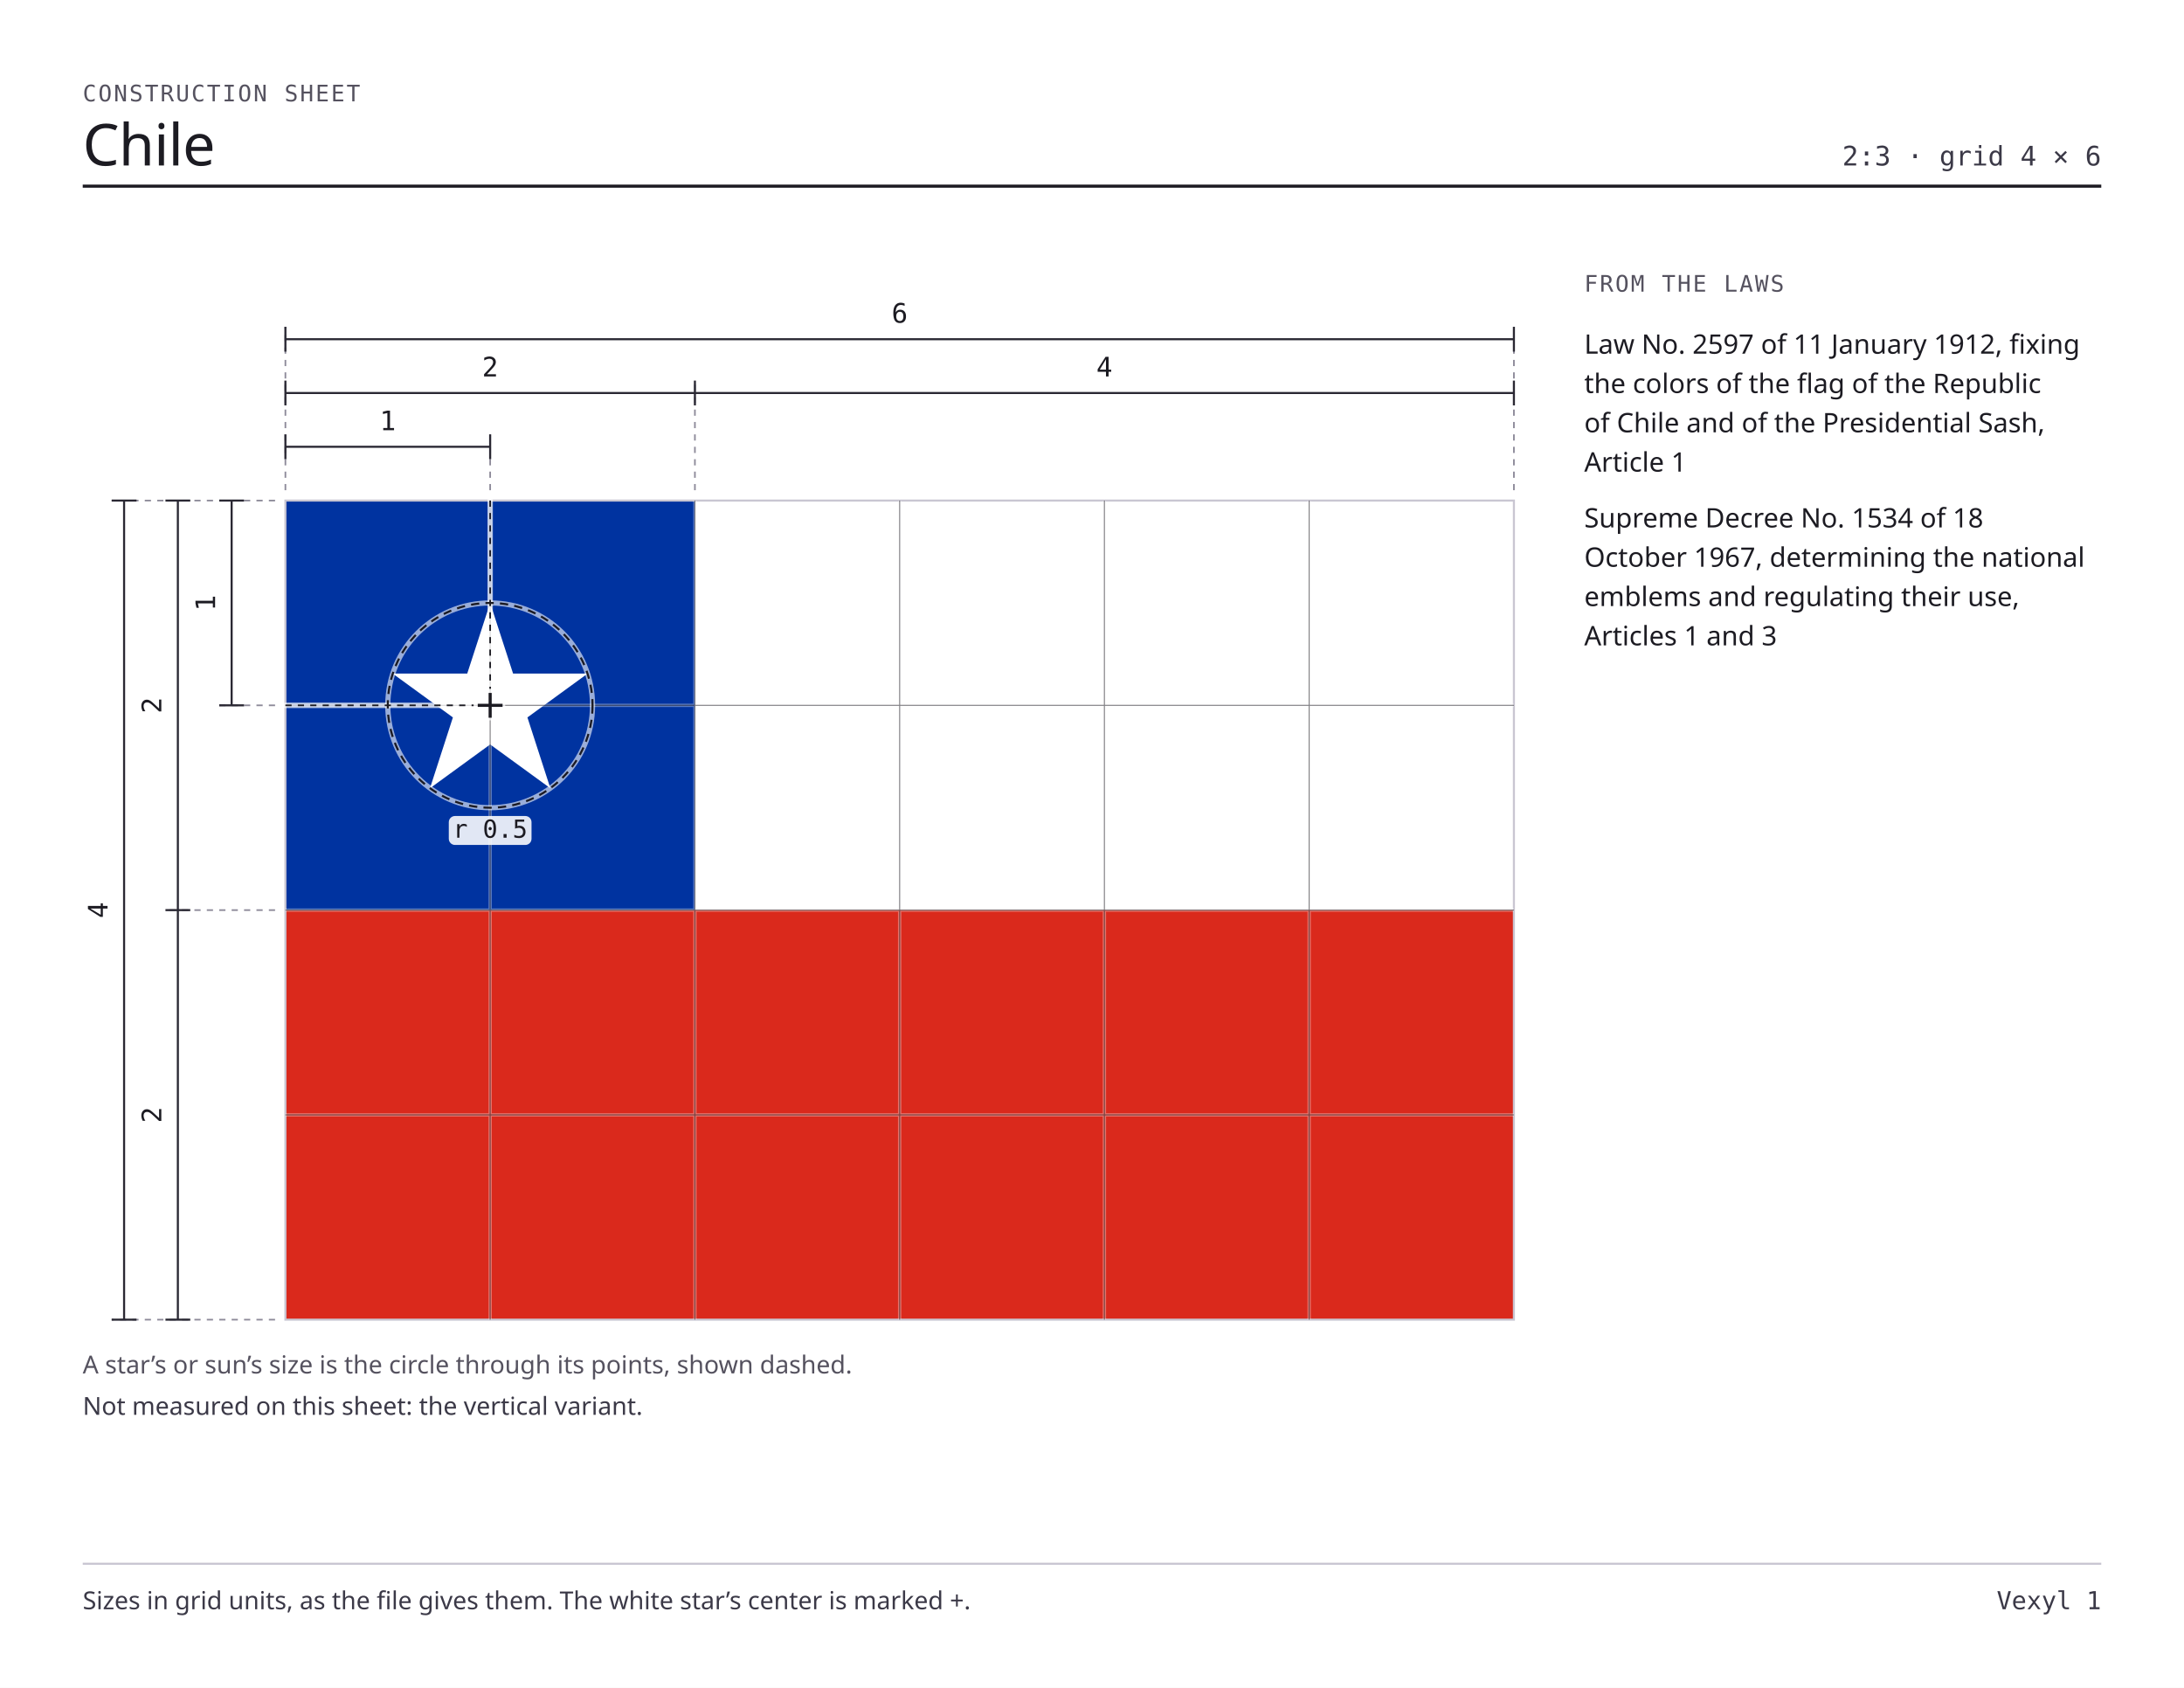
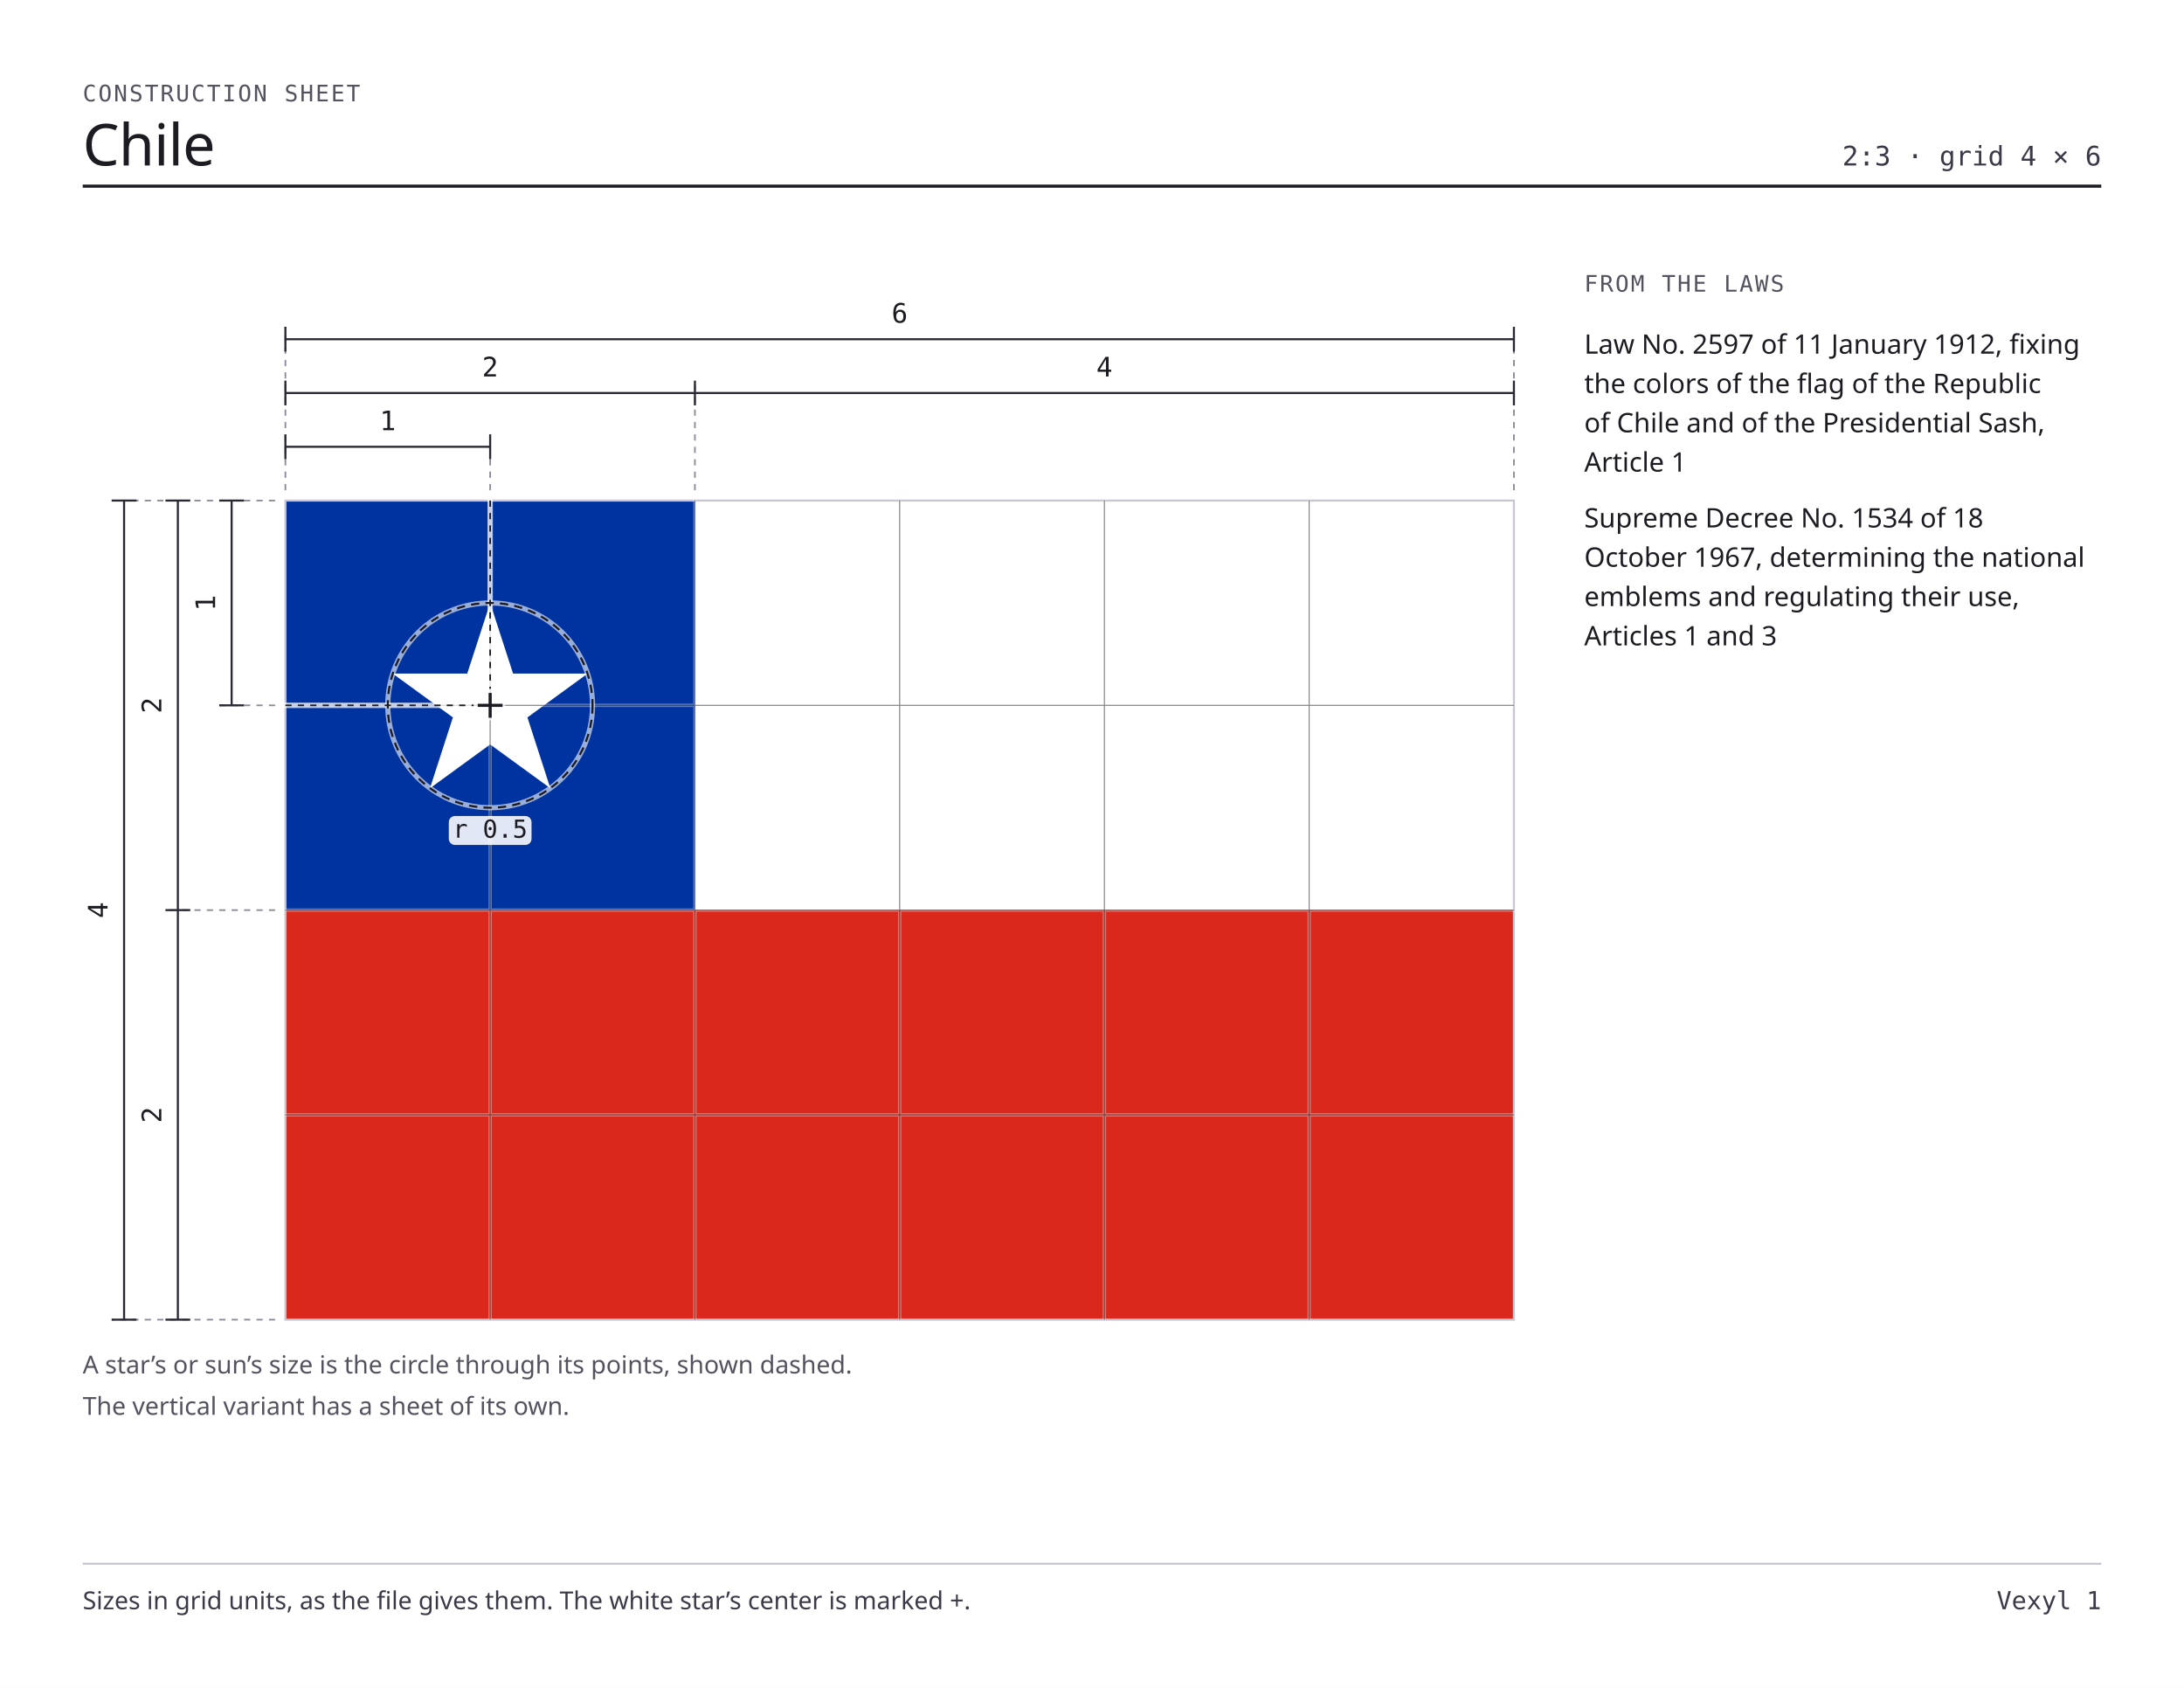
<svg xmlns="http://www.w3.org/2000/svg" width="279.4mm" height="215.9mm" viewBox="0 0 1056 816">
  <rect x="0" y="0" width="1056" height="816" fill="#ffffff" />
  <text x="40" y="49" font-family="Geist Mono, ui-monospace, monospace" font-size="11" letter-spacing="0.88" fill="#55525f">CONSTRUCTION SHEET</text>
  <text x="40" y="80" font-family="Geist, system-ui, sans-serif" font-size="28" font-weight="500" letter-spacing="-0.28" fill="#1c1b22">Chile</text>
  <text x="1016" y="80" font-family="Geist Mono, ui-monospace, monospace" font-size="13" text-anchor="end" fill="#3b3947">2:3 · grid 4 × 6</text>
  <path d="M40 90H1016" stroke="#1c1b22" stroke-width="1.5" />
  <svg x="138" y="242" width="594" height="396" viewBox="0 0 6 4" overflow="hidden">
    <clipPath id="vx-5ab43f5f15936159-cs-f-flag1">
      <polygon points="0,0 6,0 6,4 0,4" />
    </clipPath>
    <g clip-path="url(#vx-5ab43f5f15936159-cs-f-flag1)">
      <polygon points="0,0 6,0 6,4 0,4" fill="#ffffff" />
      <polygon points="0,2 6,2 6,4 0,4" fill="#da291c" />
      <clipPath id="vx-5ab43f5f15936159-cs-f-panel2">
        <polygon points="0,0 2,0 2,2 0,2" />
      </clipPath>
      <g transform="translate(0 0)" clip-path="url(#vx-5ab43f5f15936159-cs-f-panel2)" style="isolation:isolate">
        <polygon points="0,0 2,0 2,2 0,2" fill="#0033a0" />
        <polygon points="1,0.5 1.112,0.845 1.476,0.845 1.182,1.059 1.294,1.405 1,1.191 0.706,1.405 0.818,1.059 0.524,0.845 0.888,0.845" fill="#ffffff" />
      </g>
    </g>
  </svg>
  <rect x="138" y="242" width="594" height="396" fill="none" stroke="#c9c6d2" stroke-width="1" />
  <path d="M237 242V638M336 242V638M435 242V638M534 242V638M633 242V638M138 341H732M138 440H732M138 539H732" fill="none" stroke="#ffffff" stroke-width="1.6" stroke-opacity="0.35" />
  <path d="M237 242V638M336 242V638M435 242V638M534 242V638M633 242V638M138 341H732M138 440H732M138 539H732" fill="none" stroke="#1c1b22" stroke-width="0.5" stroke-opacity="0.55" />
  <path d="M138 237V158M237 237V210M336 237V184M732 237V158M133 242H54M133 341H106M133 440H80M133 638H54" fill="none" stroke="#8d8a99" stroke-width="0.8" stroke-dasharray="3 3" />
  <text x="187.5" y="208" font-family="Geist Mono, ui-monospace, monospace" font-size="13" fill="#1c1b22" stroke="#ffffff" stroke-width="3" stroke-linejoin="round" paint-order="stroke" text-anchor="middle">1</text>
  <text x="237" y="182" font-family="Geist Mono, ui-monospace, monospace" font-size="13" fill="#1c1b22" stroke="#ffffff" stroke-width="3" stroke-linejoin="round" paint-order="stroke" text-anchor="middle">2</text>
  <text x="534" y="182" font-family="Geist Mono, ui-monospace, monospace" font-size="13" fill="#1c1b22" stroke="#ffffff" stroke-width="3" stroke-linejoin="round" paint-order="stroke" text-anchor="middle">4</text>
  <text x="435" y="156" font-family="Geist Mono, ui-monospace, monospace" font-size="13" fill="#1c1b22" stroke="#ffffff" stroke-width="3" stroke-linejoin="round" paint-order="stroke" text-anchor="middle">6</text>
  <text x="104" y="291.5" font-family="Geist Mono, ui-monospace, monospace" font-size="13" fill="#1c1b22" stroke="#ffffff" stroke-width="3" stroke-linejoin="round" paint-order="stroke" text-anchor="middle" transform="rotate(-90 104 291.5)">1</text>
  <text x="78" y="341" font-family="Geist Mono, ui-monospace, monospace" font-size="13" fill="#1c1b22" stroke="#ffffff" stroke-width="3" stroke-linejoin="round" paint-order="stroke" text-anchor="middle" transform="rotate(-90 78 341)">2</text>
  <text x="78" y="539" font-family="Geist Mono, ui-monospace, monospace" font-size="13" fill="#1c1b22" stroke="#ffffff" stroke-width="3" stroke-linejoin="round" paint-order="stroke" text-anchor="middle" transform="rotate(-90 78 539)">2</text>
  <text x="52" y="440" font-family="Geist Mono, ui-monospace, monospace" font-size="13" fill="#1c1b22" stroke="#ffffff" stroke-width="3" stroke-linejoin="round" paint-order="stroke" text-anchor="middle" transform="rotate(-90 52 440)">4</text>
  <path d="M237 242V333M138 341H229M231 341H243M237 335V347" fill="none" stroke="#ffffff" stroke-width="2.6" stroke-opacity="0.7" stroke-linecap="round" />
  <circle cx="237" cy="341" r="49.5" fill="none" stroke="#ffffff" stroke-width="2.5" stroke-opacity="0.6" />
  <circle cx="237" cy="341" r="49.5" fill="none" stroke="#1c1b22" stroke-width="1" stroke-dasharray="4 3" />
  <path d="M237 242V333M138 341H229" fill="none" stroke="#1c1b22" stroke-width="0.8" stroke-dasharray="3 3" />
  <path d="M231 341H243M237 335V347" stroke="#1c1b22" stroke-width="1.5" />
  <path d="M138 216H237M138 210V222M237 210V222M138 190H336M138 184V196M336 184V196M336 190H732M336 184V196M732 184V196M138 164H732M138 158V170M732 158V170M112 242V341M106 242H118M106 341H118M86 242V440M80 242H92M80 440H92M86 440V638M80 440H92M80 638H92M60 242V638M54 242H66M54 638H66" fill="none" stroke="#2a2833" stroke-width="1" />
  <rect x="217" y="394.5" width="40" height="14" rx="3" fill="#ffffff" fill-opacity="0.88" />
  <text x="237" y="405" font-family="Geist Mono, ui-monospace, monospace" font-size="12" fill="#1c1b22" text-anchor="middle">r 0.5</text>
  <text x="40" y="664" font-family="Geist, system-ui, sans-serif" font-size="12" fill="#55525f">A star’s or sun’s size is the circle through its points, shown dashed.</text>
-   <text x="40" y="684" font-family="Geist, system-ui, sans-serif" font-size="12" fill="#3b3947">Not measured on this sheet: the vertical variant.</text>
+   <text x="40" y="684" font-family="Geist, system-ui, sans-serif" font-size="12" fill="#55525f">The vertical variant has a sheet of its own.</text>
  <text x="766" y="141" font-family="Geist Mono, ui-monospace, monospace" font-size="11" font-weight="500" letter-spacing="0.88" fill="#55525f">FROM THE LAWS</text>
  <text x="766" y="171" font-family="Geist, system-ui, sans-serif" font-size="13" fill="#1c1b22">Law No. 2597 of 11 January 1912, fixing</text>
  <text x="766" y="190" font-family="Geist, system-ui, sans-serif" font-size="13" fill="#1c1b22">the colors of the flag of the Republic</text>
  <text x="766" y="209" font-family="Geist, system-ui, sans-serif" font-size="13" fill="#1c1b22">of Chile and of the Presidential Sash,</text>
  <text x="766" y="228" font-family="Geist, system-ui, sans-serif" font-size="13" fill="#1c1b22">Article 1</text>
  <text x="766" y="255" font-family="Geist, system-ui, sans-serif" font-size="13" fill="#1c1b22">Supreme Decree No. 1534 of 18</text>
  <text x="766" y="274" font-family="Geist, system-ui, sans-serif" font-size="13" fill="#1c1b22">October 1967, determining the national</text>
  <text x="766" y="293" font-family="Geist, system-ui, sans-serif" font-size="13" fill="#1c1b22">emblems and regulating their use,</text>
  <text x="766" y="312" font-family="Geist, system-ui, sans-serif" font-size="13" fill="#1c1b22">Articles 1 and 3</text>
  <path d="M40 756H1016" stroke="#c9c6d2" stroke-width="1" />
  <text x="40" y="778" font-family="Geist, system-ui, sans-serif" font-size="12" fill="#3b3947">Sizes in grid units, as the file gives them. The white star’s center is marked +.</text>
  <text x="1016" y="778" font-family="Geist Mono, ui-monospace, monospace" font-size="12" text-anchor="end" fill="#3b3947">Vexyl 1</text>
</svg>
